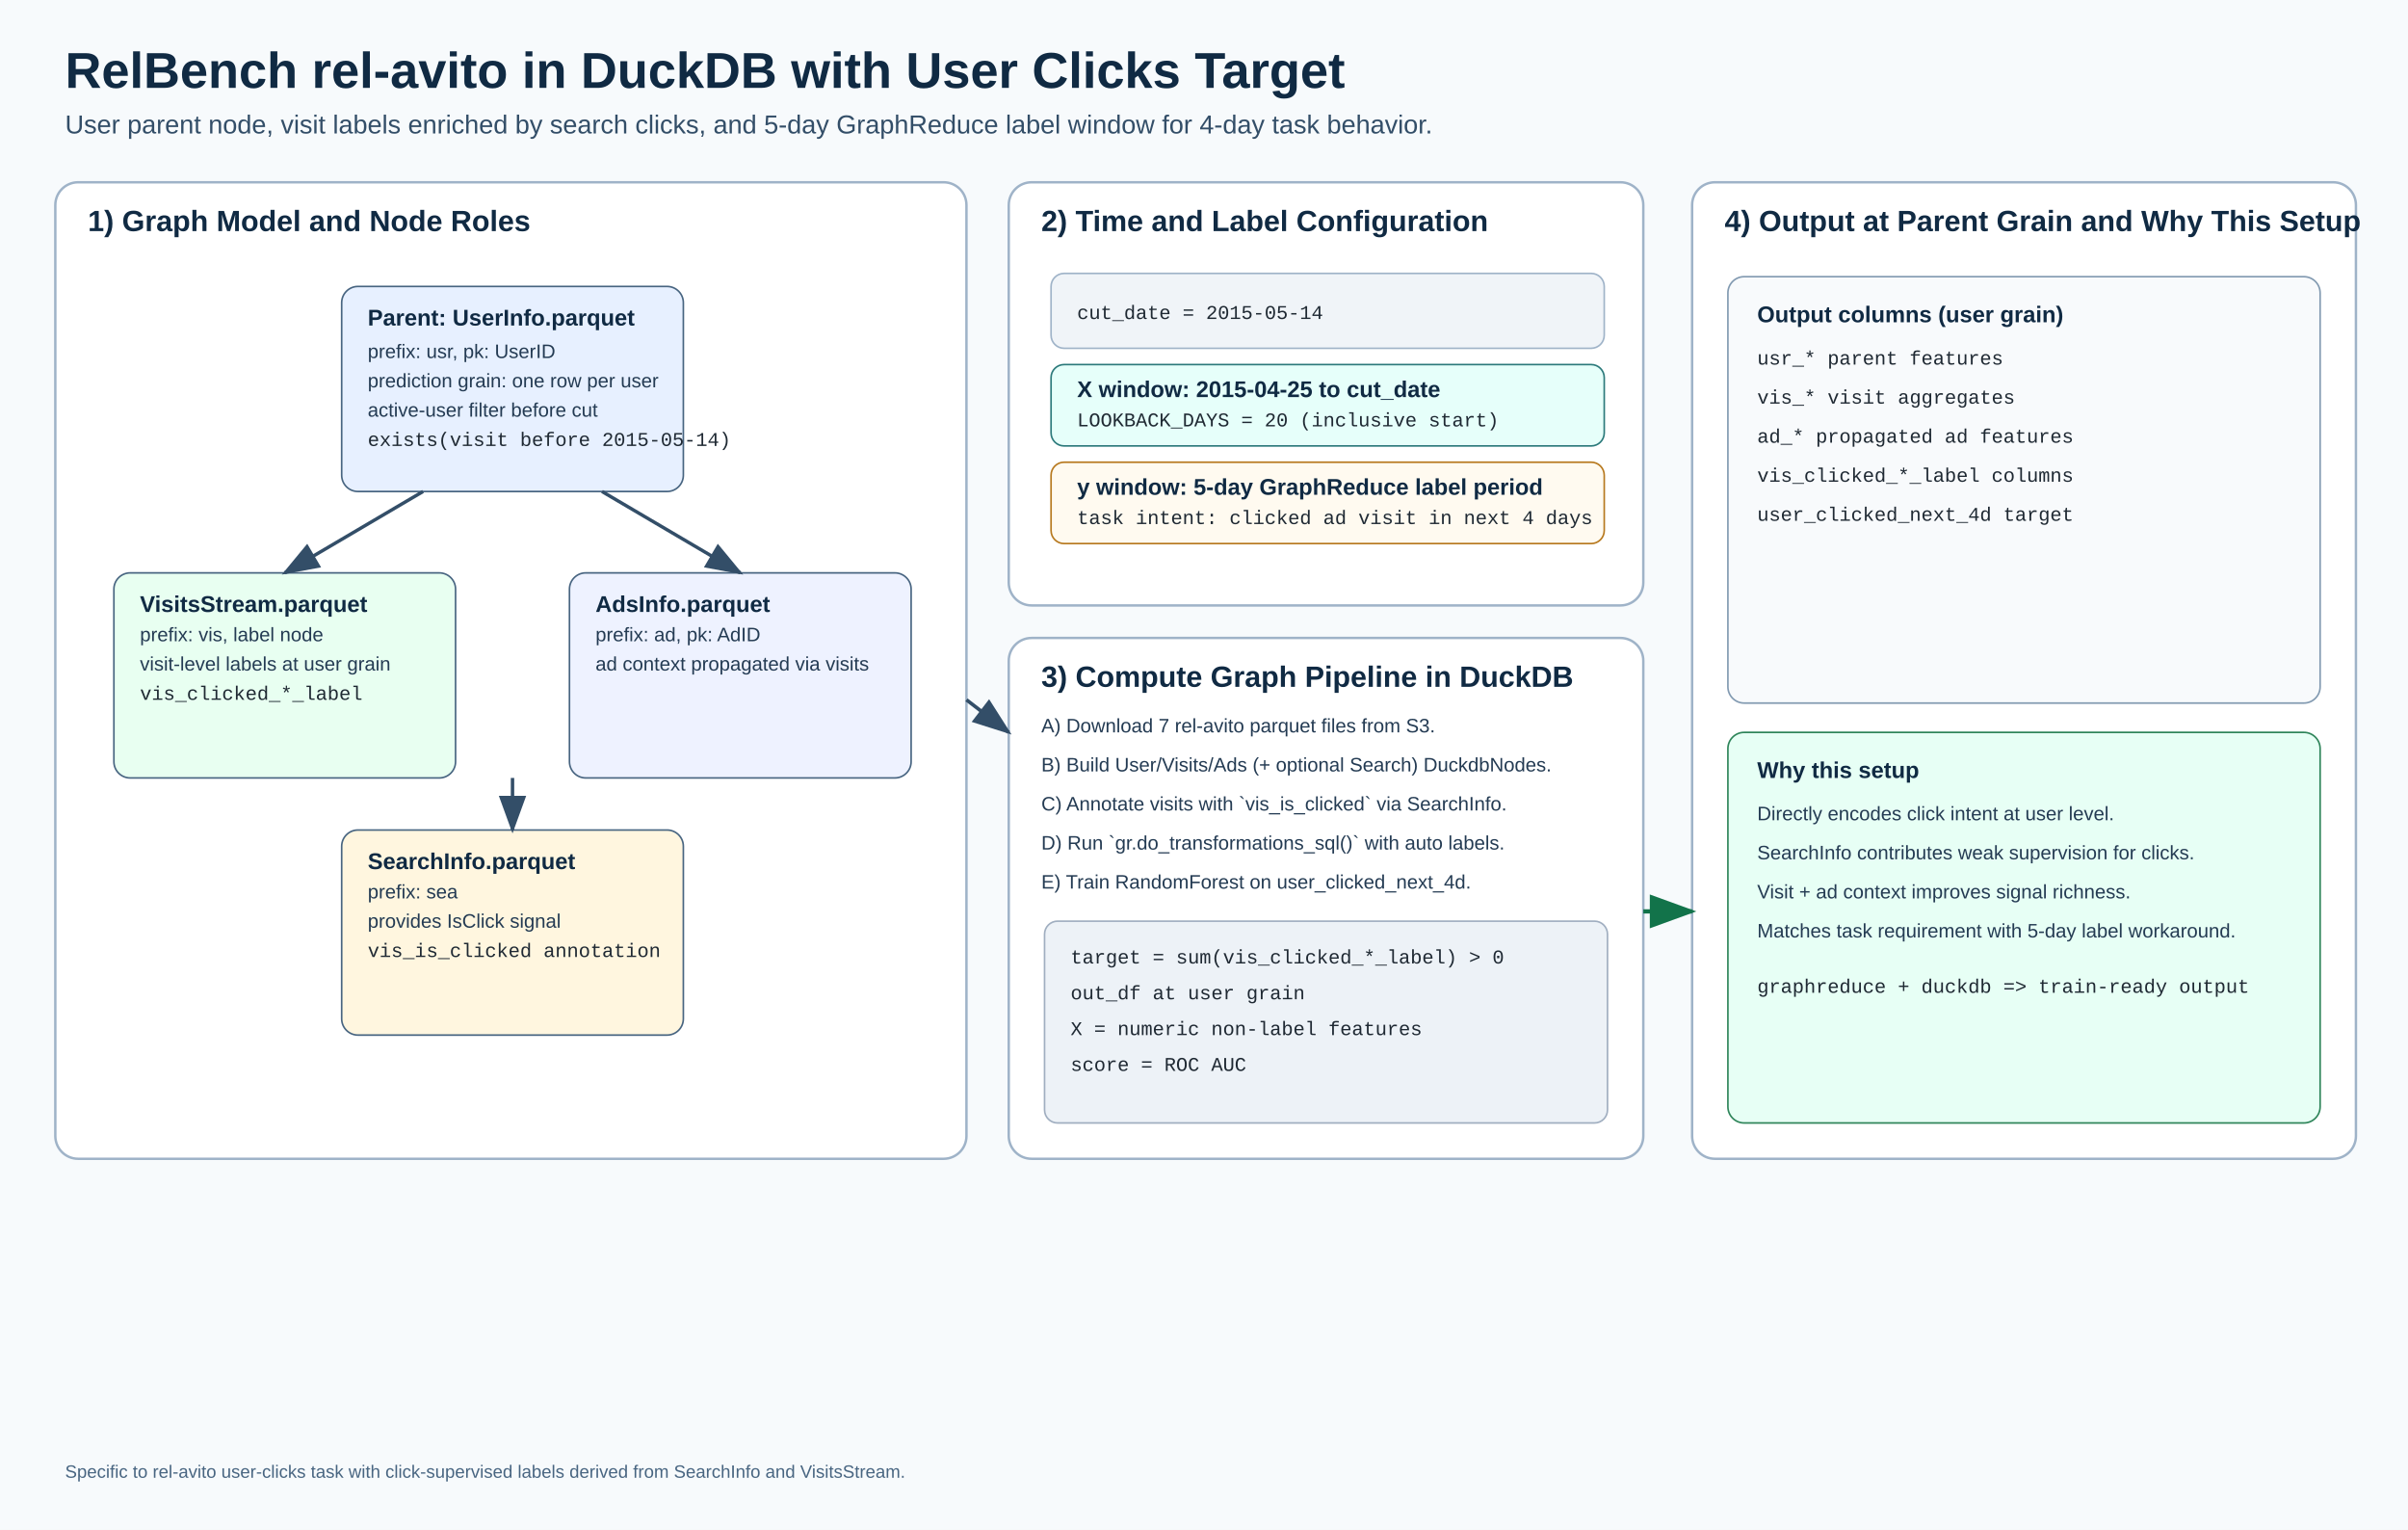
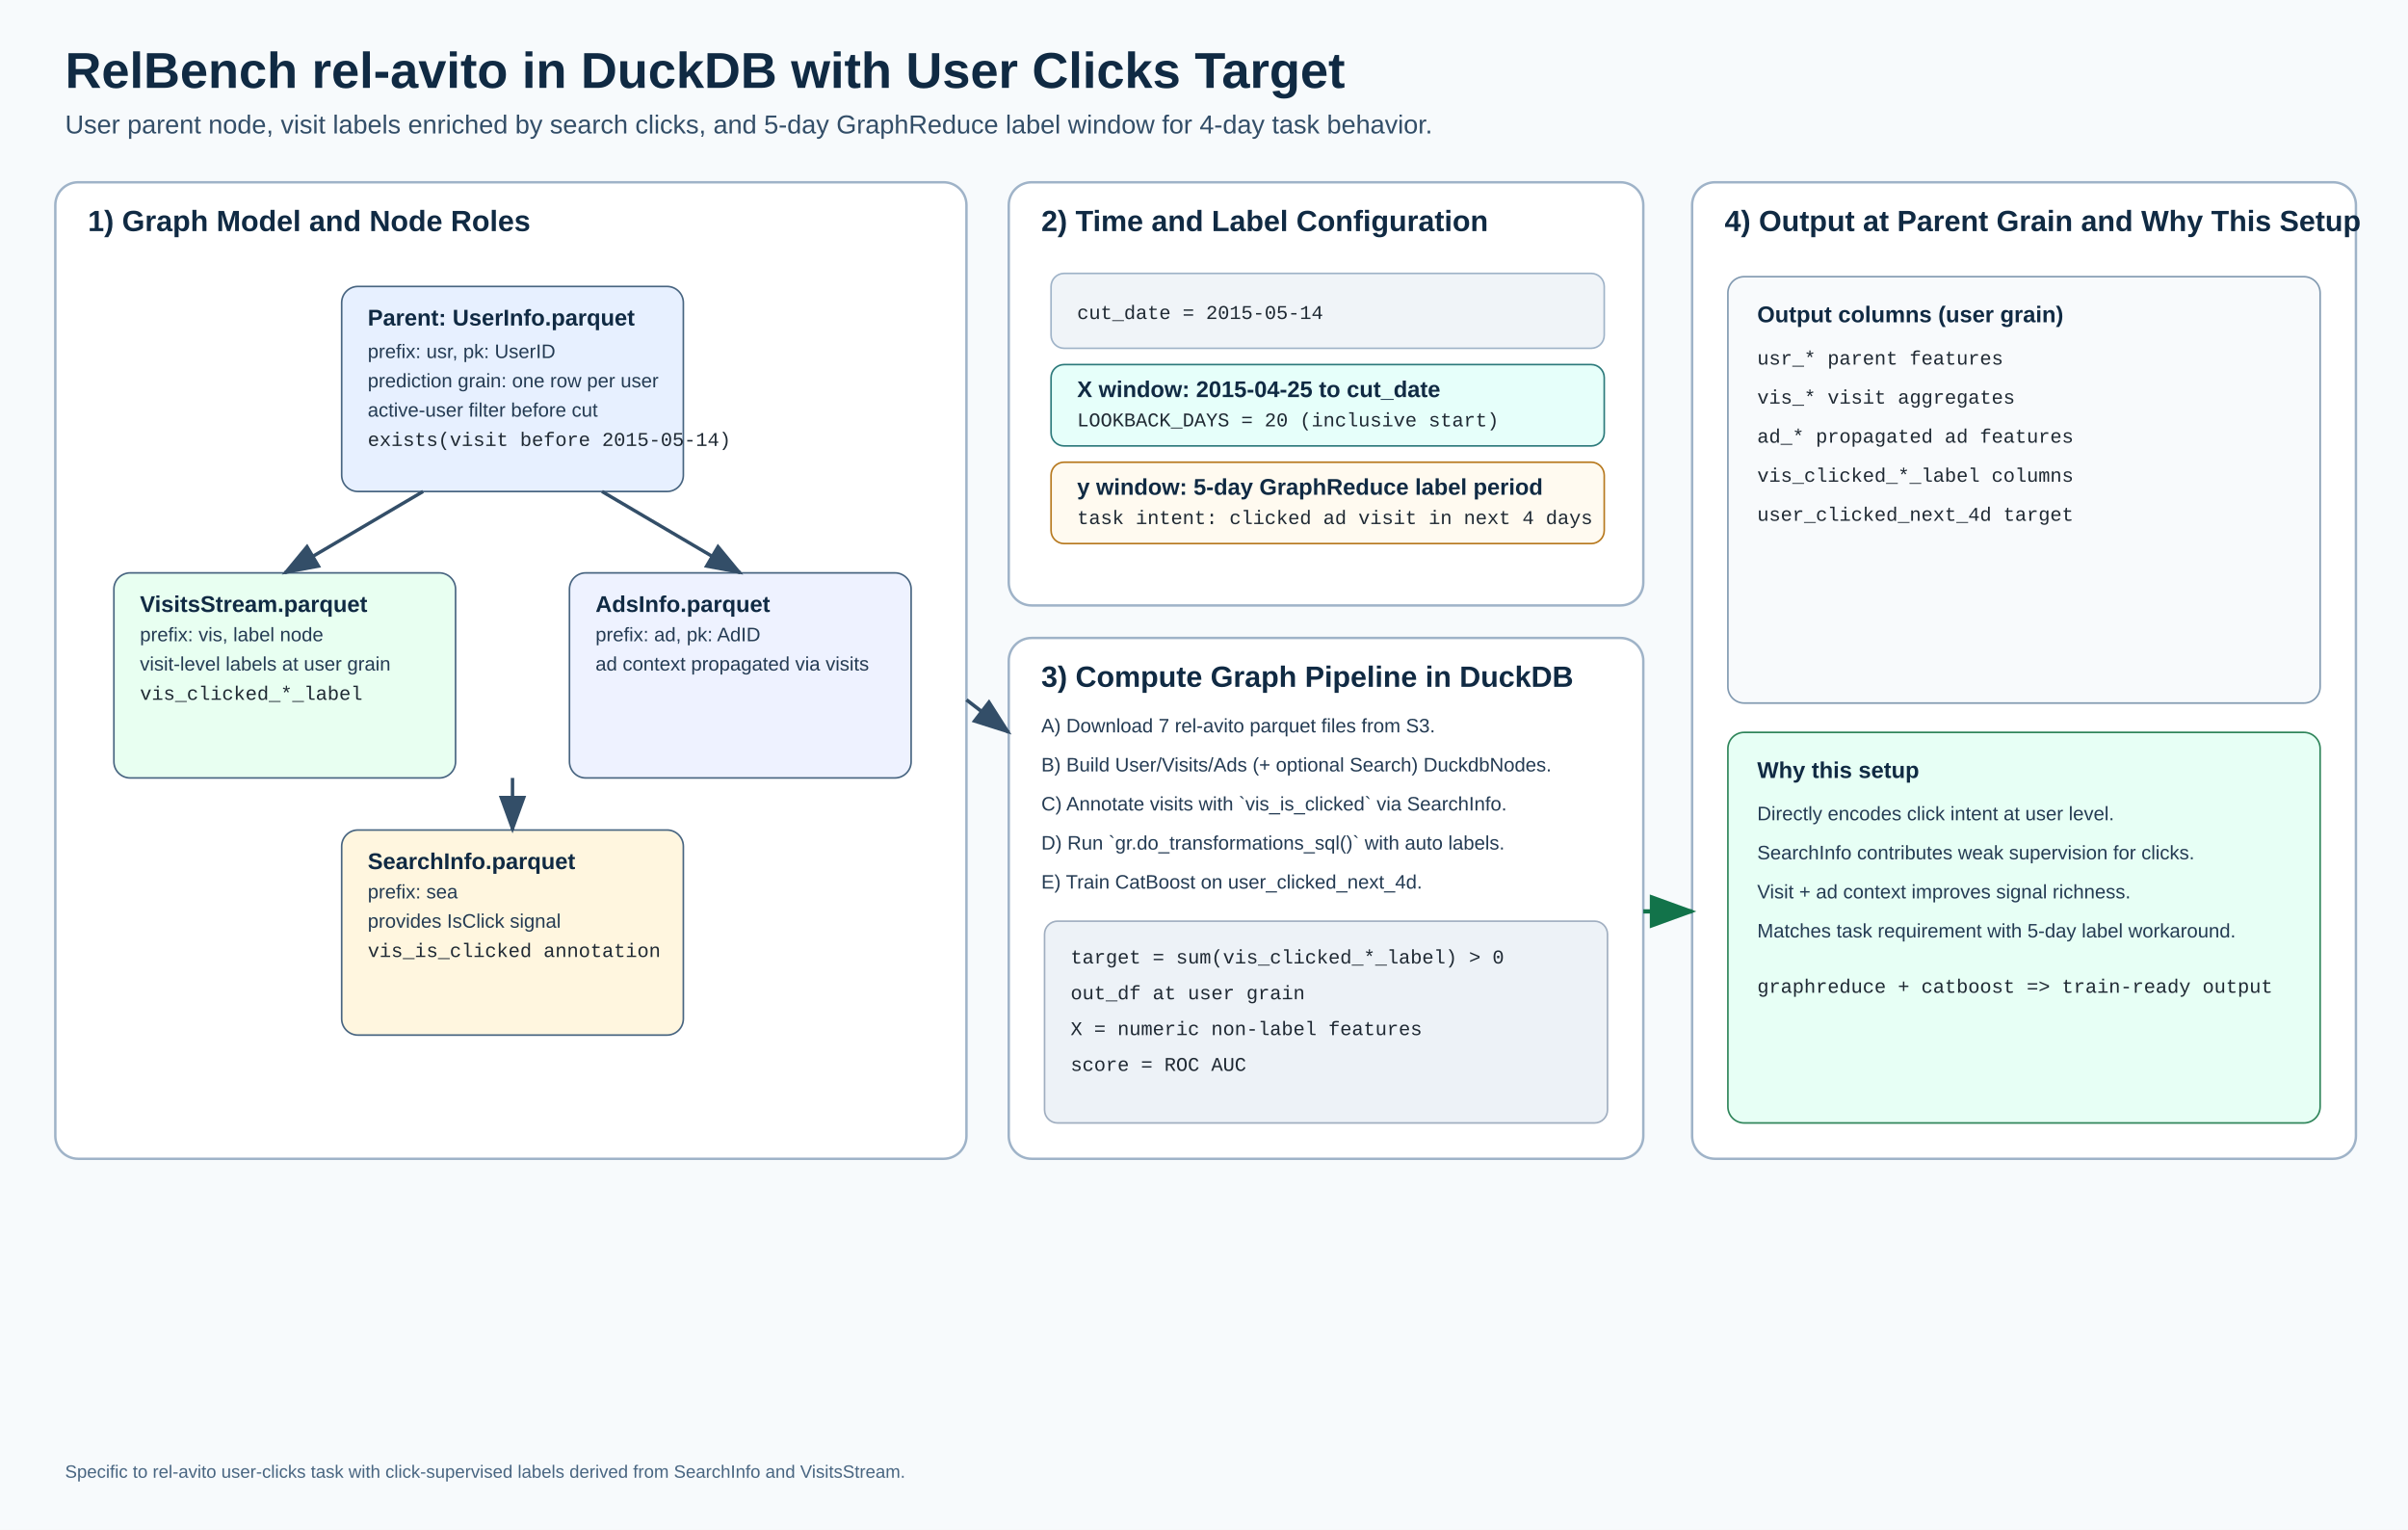
<svg xmlns="http://www.w3.org/2000/svg" width="1480" height="940" viewBox="0 0 1480 940">
  <defs>
    <style>
      .title { font: 700 31px Arial, sans-serif; fill: #102a43; }
      .subtitle { font: 500 16px Arial, sans-serif; fill: #334e68; }
      .section { font: 700 18px Arial, sans-serif; fill: #102a43; }
      .label { font: 700 14px Arial, sans-serif; fill: #102a43; }
      .text { font: 12px Arial, sans-serif; fill: #243b53; }
      .small { font: 11px Arial, sans-serif; fill: #486581; }
      .mono { font: 12px "Courier New", monospace; fill: #1f2933; }
    </style>
    <marker id="arrow" markerWidth="12" markerHeight="12" refX="10" refY="4" orient="auto" markerUnits="strokeWidth">
      <path d="M0,0 L11,4 L0,8 z" fill="#334e68" />
    </marker>
    <marker id="arrowGreen" markerWidth="12" markerHeight="12" refX="10" refY="4" orient="auto" markerUnits="strokeWidth">
      <path d="M0,0 L11,4 L0,8 z" fill="#12734a" />
    </marker>
  </defs>
  <rect x="0" y="0" width="1480" height="940" fill="#f7fafc" />
  <text x="40" y="54" class="title">RelBench rel-avito in DuckDB with User Clicks Target</text>
  <text x="40" y="82" class="subtitle">User parent node, visit labels enriched by search clicks, and 5-day GraphReduce label window for 4-day task behavior.</text>
  <rect x="34" y="112" width="560" height="600" rx="14" fill="#ffffff" stroke="#9fb3c8" stroke-width="1.5" />
  <text x="54" y="142" class="section">1) Graph Model and Node Roles</text>
  <rect x="210" y="176" width="210" height="126" rx="10" fill="#e7f0ff" stroke="#486581" />
  <text x="226" y="200" class="label">Parent: UserInfo.parquet</text>
  <text x="226" y="220" class="text">prefix: usr, pk: UserID</text>
  <text x="226" y="238" class="text">prediction grain: one row per user</text>
  <text x="226" y="256" class="text">active-user filter before cut</text>
  <text x="226" y="274" class="mono">exists(visit before 2015-05-14)</text>
  <rect x="70" y="352" width="210" height="126" rx="10" fill="#e8fff1" stroke="#486581" />
  <text x="86" y="376" class="label">VisitsStream.parquet</text>
  <text x="86" y="394" class="text">prefix: vis, label node</text>
  <text x="86" y="412" class="text">visit-level labels at user grain</text>
  <text x="86" y="430" class="mono">vis_clicked_*_label</text>
  <rect x="350" y="352" width="210" height="126" rx="10" fill="#eef2ff" stroke="#486581" />
  <text x="366" y="376" class="label">AdsInfo.parquet</text>
  <text x="366" y="394" class="text">prefix: ad, pk: AdID</text>
  <text x="366" y="412" class="text">ad context propagated via visits</text>
  <rect x="210" y="510" width="210" height="126" rx="10" fill="#fff6df" stroke="#486581" />
  <text x="226" y="534" class="label">SearchInfo.parquet</text>
  <text x="226" y="552" class="text">prefix: sea</text>
  <text x="226" y="570" class="text">provides IsClick signal</text>
  <text x="226" y="588" class="mono">vis_is_clicked annotation</text>
  <line x1="260" y1="302" x2="175" y2="352" stroke="#334e68" stroke-width="2.1" marker-end="url(#arrow)" />
  <line x1="370" y1="302" x2="455" y2="352" stroke="#334e68" stroke-width="2.1" marker-end="url(#arrow)" />
  <line x1="315" y1="478" x2="315" y2="510" stroke="#334e68" stroke-width="2.1" marker-end="url(#arrow)" />
  <rect x="620" y="112" width="390" height="260" rx="14" fill="#ffffff" stroke="#9fb3c8" stroke-width="1.5" />
  <text x="640" y="142" class="section">2) Time and Label Configuration</text>
  <rect x="646" y="168" width="340" height="46" rx="8" fill="#f0f4f8" stroke="#9fb3c8" />
  <text x="662" y="196" class="mono">cut_date = 2015-05-14</text>
  <rect x="646" y="224" width="340" height="50" rx="8" fill="#e6fffa" stroke="#2c7a7b" />
  <text x="662" y="244" class="label">X window: 2015-04-25 to cut_date</text>
  <text x="662" y="262" class="mono">LOOKBACK_DAYS = 20 (inclusive start)</text>
  <rect x="646" y="284" width="340" height="50" rx="8" fill="#fffaf0" stroke="#b7791f" />
  <text x="662" y="304" class="label">y window: 5-day GraphReduce label period</text>
  <text x="662" y="322" class="mono">task intent: clicked ad visit in next 4 days</text>
  <rect x="620" y="392" width="390" height="320" rx="14" fill="#ffffff" stroke="#9fb3c8" stroke-width="1.5" />
  <text x="640" y="422" class="section">3) Compute Graph Pipeline in DuckDB</text>
  <text x="640" y="450" class="text">A) Download 7 rel-avito parquet files from S3.</text>
  <text x="640" y="474" class="text">B) Build User/Visits/Ads (+ optional Search) DuckdbNodes.</text>
  <text x="640" y="498" class="text">C) Annotate visits with `vis_is_clicked` via SearchInfo.</text>
  <text x="640" y="522" class="text">D) Run `gr.do_transformations_sql()` with auto labels.</text>
-   <text x="640" y="546" class="text">E) Train RandomForest on user_clicked_next_4d.</text>
+   <text x="640" y="546" class="text">E) Train CatBoost on user_clicked_next_4d.</text>
  <rect x="642" y="566" width="346" height="124" rx="8" fill="#edf2f7" stroke="#a0aec0" />
  <text x="658" y="592" class="mono">target = sum(vis_clicked_*_label) &gt; 0</text>
  <text x="658" y="614" class="mono">out_df at user grain</text>
  <text x="658" y="636" class="mono">X = numeric non-label features</text>
  <text x="658" y="658" class="mono">score = ROC AUC</text>
  <rect x="1040" y="112" width="408" height="600" rx="14" fill="#ffffff" stroke="#9fb3c8" stroke-width="1.5" />
  <text x="1060" y="142" class="section">4) Output at Parent Grain and Why This Setup</text>
  <rect x="1062" y="170" width="364" height="262" rx="10" fill="#f8fafc" stroke="#829ab1" />
  <text x="1080" y="198" class="label">Output columns (user grain)</text>
  <text x="1080" y="224" class="mono">usr_* parent features</text>
  <text x="1080" y="248" class="mono">vis_* visit aggregates</text>
  <text x="1080" y="272" class="mono">ad_* propagated ad features</text>
  <text x="1080" y="296" class="mono">vis_clicked_*_label columns</text>
  <text x="1080" y="320" class="mono">user_clicked_next_4d target</text>
  <rect x="1062" y="450" width="364" height="240" rx="10" fill="#e7fff5" stroke="#2f855a" />
  <text x="1080" y="478" class="label">Why this setup</text>
  <text x="1080" y="504" class="text">Directly encodes click intent at user level.</text>
  <text x="1080" y="528" class="text">SearchInfo contributes weak supervision for clicks.</text>
  <text x="1080" y="552" class="text">Visit + ad context improves signal richness.</text>
  <text x="1080" y="576" class="text">Matches task requirement with 5-day label workaround.</text>
-   <text x="1080" y="610" class="mono">graphreduce + duckdb =&gt; train-ready output</text>
+   <text x="1080" y="610" class="mono">graphreduce + catboost =&gt; train-ready output</text>
  <line x1="594" y1="430" x2="620" y2="450" stroke="#334e68" stroke-width="2.2" marker-end="url(#arrow)" />
  <line x1="1010" y1="560" x2="1040" y2="560" stroke="#12734a" stroke-width="2.6" marker-end="url(#arrowGreen)" />
  <text x="40" y="908" class="small">Specific to rel-avito user-clicks task with click-supervised labels derived from SearchInfo and VisitsStream.</text>
</svg>
